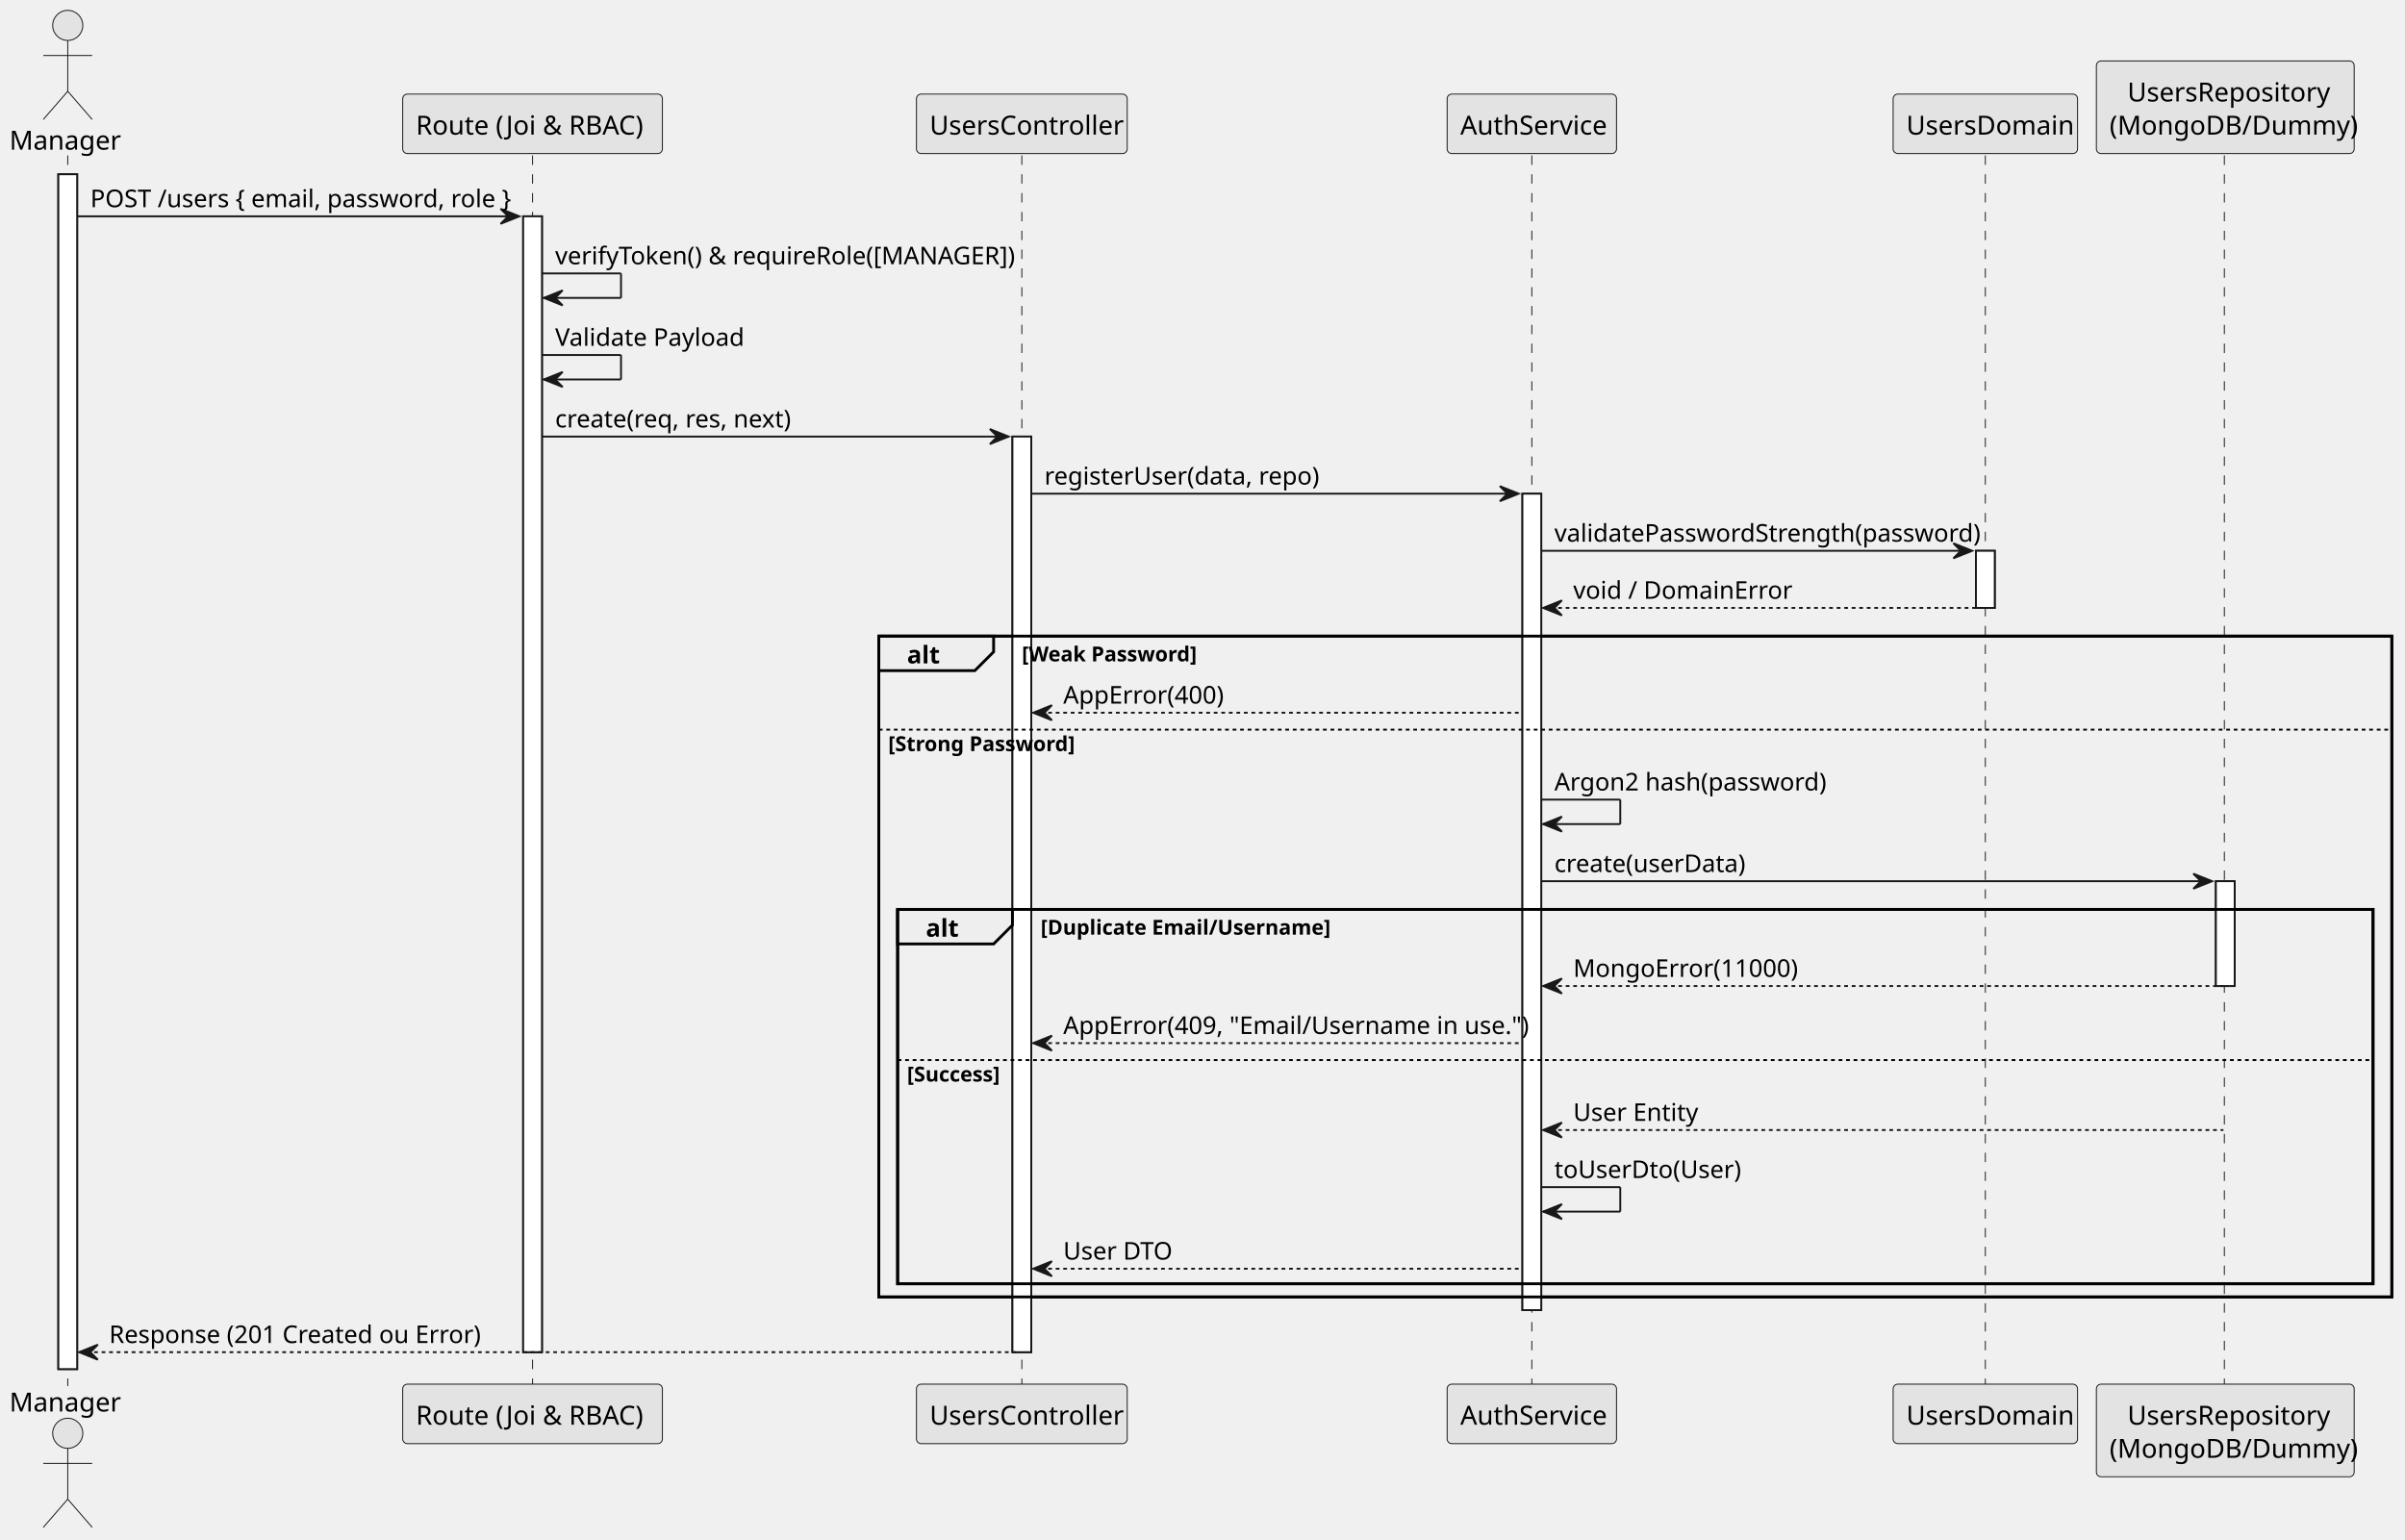
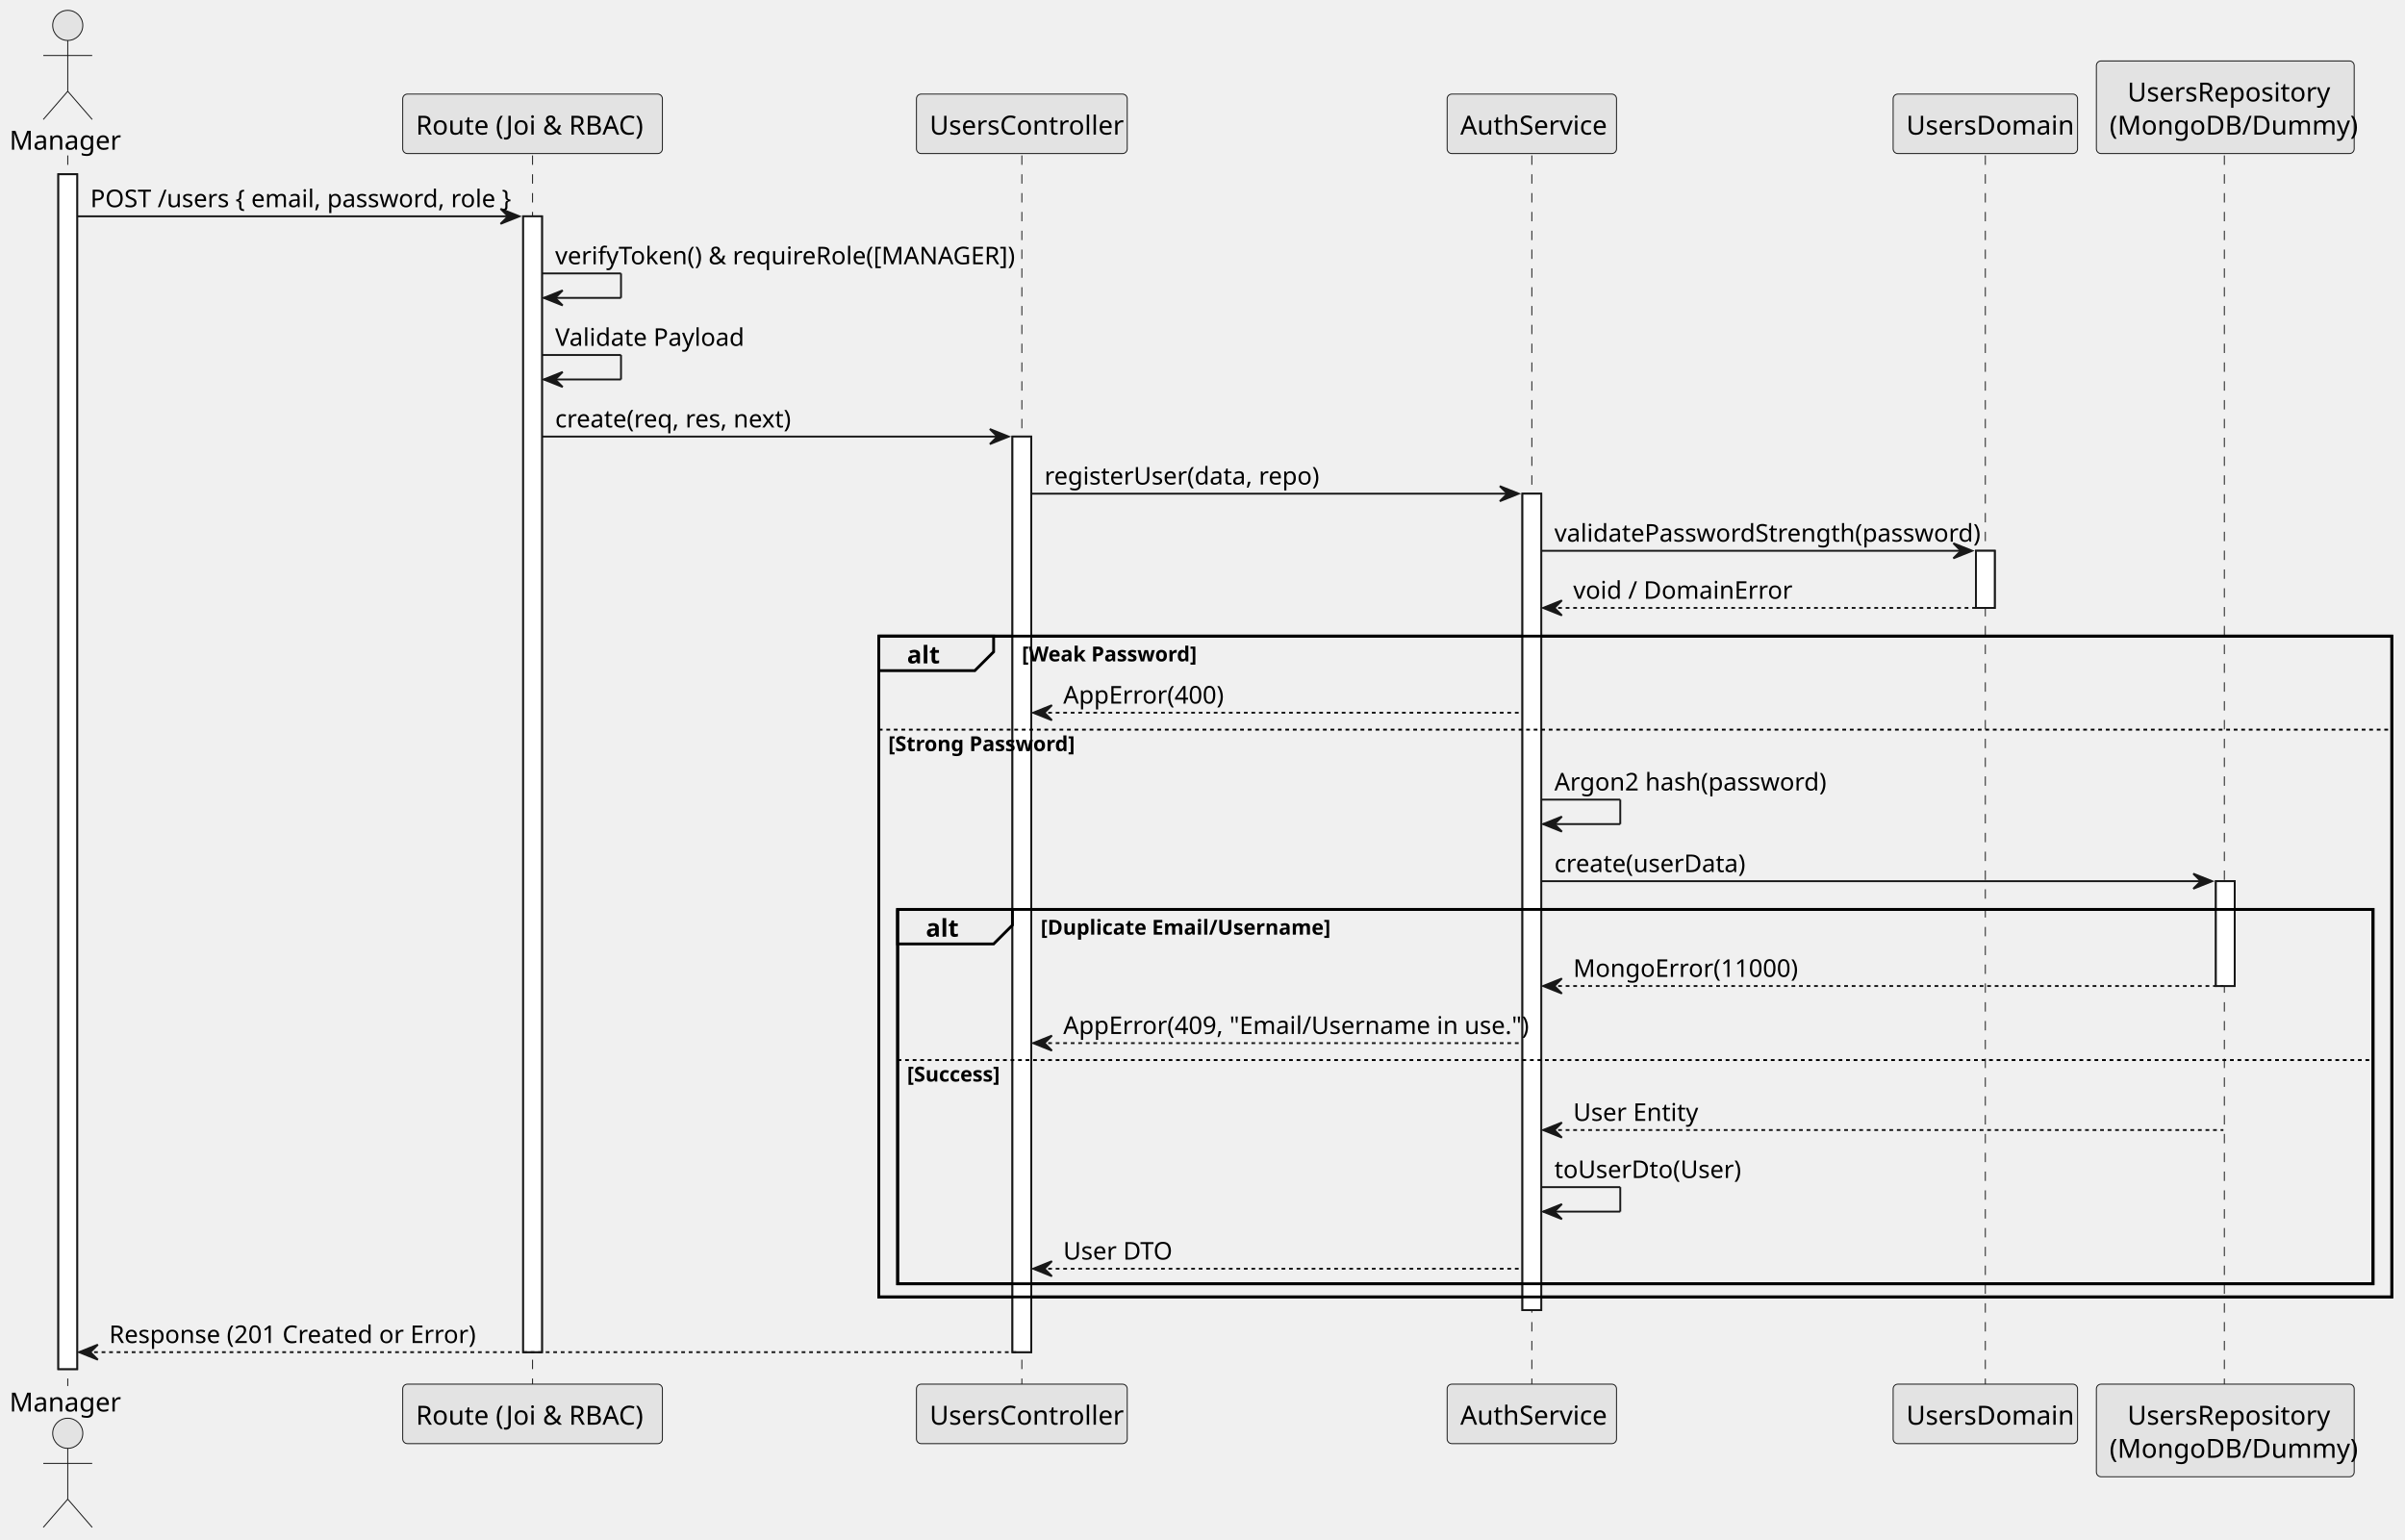
<svg xmlns="http://www.w3.org/2000/svg" contentStyleType="text/css" height="818px" preserveAspectRatio="none" style="width:1278px;height:818px;background:#FFFFFF;" version="1.1" viewBox="0 0 1278 818" width="1278px" zoomAndPan="magnify">
  <defs />
  <g>
    <rect fill="#FFFFFF" height="635" style="stroke:#181818;stroke-width:1.0;" width="10" x="31" y="92.609" />
    <rect fill="#FFFFFF" height="603.648" style="stroke:#181818;stroke-width:1.0;" width="10" x="278" y="114.961" />
    <rect fill="#FFFFFF" height="486.594" style="stroke:#181818;stroke-width:1.0;" width="10" x="538" y="232.016" />
    <rect fill="#FFFFFF" height="433.891" style="stroke:#181818;stroke-width:1.0;" width="10" x="809" y="262.367" />
    <rect fill="#FFFFFF" height="30.352" style="stroke:#181818;stroke-width:1.0;" width="10" x="1050" y="292.719" />
    <rect fill="#FFFFFF" height="55.703" style="stroke:#181818;stroke-width:1.0;" width="10" x="1177.5" y="468.312" />
    <rect fill="none" height="351.188" style="stroke:#000000;stroke-width:1.5;" width="804" x="467" y="338.07" />
    <rect fill="none" height="198.945" style="stroke:#000000;stroke-width:1.5;" width="784" x="477" y="483.312" />
    <line style="stroke:#181818;stroke-width:0.5;stroke-dasharray:5.0,5.0;" x1="36" x2="36" y1="82.609" y2="736.609" />
    <line style="stroke:#181818;stroke-width:0.5;stroke-dasharray:5.0,5.0;" x1="283" x2="283" y1="82.609" y2="736.609" />
    <line style="stroke:#181818;stroke-width:0.5;stroke-dasharray:5.0,5.0;" x1="543" x2="543" y1="82.609" y2="736.609" />
    <line style="stroke:#181818;stroke-width:0.5;stroke-dasharray:5.0,5.0;" x1="814" x2="814" y1="82.609" y2="736.609" />
    <line style="stroke:#181818;stroke-width:0.5;stroke-dasharray:5.0,5.0;" x1="1055" x2="1055" y1="82.609" y2="736.609" />
    <line style="stroke:#181818;stroke-width:0.5;stroke-dasharray:5.0,5.0;" x1="1182" x2="1182" y1="82.609" y2="736.609" />
    <text fill="#000000" font-family="FG Virgil" font-size="14" lengthAdjust="spacing" textLength="56" x="5" y="79.533">Manager</text>
    <ellipse cx="36" cy="13.5" fill="#E3E3E3" rx="8" ry="8" style="stroke:#181818;stroke-width:0.5;" />
    <path d="M36,21.5 L36,48.5 M23,29.5 L49,29.5 M36,48.5 L23,63.5 M36,48.5 L49,63.5 " fill="none" style="stroke:#181818;stroke-width:0.5;" />
    <text fill="#000000" font-family="FG Virgil" font-size="14" lengthAdjust="spacing" textLength="56" x="5" y="750.143">Manager</text>
    <ellipse cx="36" cy="761.719" fill="#E3E3E3" rx="8" ry="8" style="stroke:#181818;stroke-width:0.5;" />
    <path d="M36,769.719 L36,796.719 M23,777.719 L49,777.719 M36,796.719 L23,811.719 M36,796.719 L49,811.719 " fill="none" style="stroke:#181818;stroke-width:0.5;" />
    <rect fill="#E3E3E3" height="31.609" rx="2.5" ry="2.5" style="stroke:#181818;stroke-width:0.5;" width="138" x="214" y="50" />
    <text fill="#000000" font-family="FG Virgil" font-size="14" lengthAdjust="spacing" textLength="124" x="221" y="71.533">Route (Joi &amp; RBAC)</text>
    <rect fill="#E3E3E3" height="31.609" rx="2.5" ry="2.5" style="stroke:#181818;stroke-width:0.5;" width="138" x="214" y="735.609" />
    <text fill="#000000" font-family="FG Virgil" font-size="14" lengthAdjust="spacing" textLength="124" x="221" y="757.143">Route (Joi &amp; RBAC)</text>
    <rect fill="#E3E3E3" height="31.609" rx="2.5" ry="2.5" style="stroke:#181818;stroke-width:0.5;" width="112" x="487" y="50" />
    <text fill="#000000" font-family="FG Virgil" font-size="14" lengthAdjust="spacing" textLength="98" x="494" y="71.533">UsersController</text>
    <rect fill="#E3E3E3" height="31.609" rx="2.5" ry="2.5" style="stroke:#181818;stroke-width:0.5;" width="112" x="487" y="735.609" />
    <text fill="#000000" font-family="FG Virgil" font-size="14" lengthAdjust="spacing" textLength="98" x="494" y="757.143">UsersController</text>
    <rect fill="#E3E3E3" height="31.609" rx="2.5" ry="2.5" style="stroke:#181818;stroke-width:0.5;" width="90" x="769" y="50" />
    <text fill="#000000" font-family="FG Virgil" font-size="14" lengthAdjust="spacing" textLength="76" x="776" y="71.533">AuthService</text>
    <rect fill="#E3E3E3" height="31.609" rx="2.5" ry="2.5" style="stroke:#181818;stroke-width:0.5;" width="90" x="769" y="735.609" />
    <text fill="#000000" font-family="FG Virgil" font-size="14" lengthAdjust="spacing" textLength="76" x="776" y="757.143">AuthService</text>
    <rect fill="#E3E3E3" height="31.609" rx="2.5" ry="2.5" style="stroke:#181818;stroke-width:0.5;" width="98" x="1006" y="50" />
    <text fill="#000000" font-family="FG Virgil" font-size="14" lengthAdjust="spacing" textLength="84" x="1013" y="71.533">UsersDomain</text>
    <rect fill="#E3E3E3" height="31.609" rx="2.5" ry="2.5" style="stroke:#181818;stroke-width:0.5;" width="98" x="1006" y="735.609" />
    <text fill="#000000" font-family="FG Virgil" font-size="14" lengthAdjust="spacing" textLength="84" x="1013" y="757.143">UsersDomain</text>
    <rect fill="#E3E3E3" height="49.219" rx="2.5" ry="2.5" style="stroke:#181818;stroke-width:0.5;" width="137" x="1114" y="32.391" />
    <text fill="#000000" font-family="FG Virgil" font-size="14" lengthAdjust="spacing" textLength="104" x="1130.5" y="53.924">UsersRepository</text>
    <text fill="#000000" font-family="FG Virgil" font-size="14" lengthAdjust="spacing" textLength="123" x="1121" y="71.533">(MongoDB/Dummy)</text>
    <rect fill="#E3E3E3" height="49.219" rx="2.5" ry="2.5" style="stroke:#181818;stroke-width:0.5;" width="137" x="1114" y="735.609" />
    <text fill="#000000" font-family="FG Virgil" font-size="14" lengthAdjust="spacing" textLength="104" x="1130.5" y="757.143">UsersRepository</text>
    <text fill="#000000" font-family="FG Virgil" font-size="14" lengthAdjust="spacing" textLength="123" x="1121" y="774.752">(MongoDB/Dummy)</text>
    <rect fill="#FFFFFF" height="635" style="stroke:#181818;stroke-width:1.0;" width="10" x="31" y="92.609" />
    <rect fill="#FFFFFF" height="603.648" style="stroke:#181818;stroke-width:1.0;" width="10" x="278" y="114.961" />
    <rect fill="#FFFFFF" height="486.594" style="stroke:#181818;stroke-width:1.0;" width="10" x="538" y="232.016" />
    <rect fill="#FFFFFF" height="433.891" style="stroke:#181818;stroke-width:1.0;" width="10" x="809" y="262.367" />
    <rect fill="#FFFFFF" height="30.352" style="stroke:#181818;stroke-width:1.0;" width="10" x="1050" y="292.719" />
    <rect fill="#FFFFFF" height="55.703" style="stroke:#181818;stroke-width:1.0;" width="10" x="1177.5" y="468.312" />
    <polygon fill="#181818" points="266,110.961,276,114.961,266,118.961,270,114.961" style="stroke:#181818;stroke-width:1.0;" />
    <line style="stroke:#181818;stroke-width:1.0;" x1="41" x2="272" y1="114.961" y2="114.961" />
    <text fill="#000000" font-family="FG Virgil" font-size="13" lengthAdjust="spacing" textLength="218" x="48" y="110.105">POST /users { email, password, role }</text>
    <line style="stroke:#181818;stroke-width:1.0;" x1="288" x2="330" y1="145.312" y2="145.312" />
    <line style="stroke:#181818;stroke-width:1.0;" x1="330" x2="330" y1="145.312" y2="158.312" />
    <line style="stroke:#181818;stroke-width:1.0;" x1="289" x2="330" y1="158.312" y2="158.312" />
    <polygon fill="#181818" points="299,154.312,289,158.312,299,162.312,295,158.312" style="stroke:#181818;stroke-width:1.0;" />
    <text fill="#000000" font-family="FG Virgil" font-size="13" lengthAdjust="spacing" textLength="236" x="295" y="140.456">verifyToken() &amp; requireRole([MANAGER])</text>
    <line style="stroke:#181818;stroke-width:1.0;" x1="288" x2="330" y1="188.664" y2="188.664" />
    <line style="stroke:#181818;stroke-width:1.0;" x1="330" x2="330" y1="188.664" y2="201.664" />
    <line style="stroke:#181818;stroke-width:1.0;" x1="289" x2="330" y1="201.664" y2="201.664" />
    <polygon fill="#181818" points="299,197.664,289,201.664,299,205.664,295,201.664" style="stroke:#181818;stroke-width:1.0;" />
    <text fill="#000000" font-family="FG Virgil" font-size="13" lengthAdjust="spacing" textLength="98" x="295" y="183.808">Validate Payload</text>
    <polygon fill="#181818" points="526,228.016,536,232.016,526,236.016,530,232.016" style="stroke:#181818;stroke-width:1.0;" />
    <line style="stroke:#181818;stroke-width:1.0;" x1="288" x2="532" y1="232.016" y2="232.016" />
    <text fill="#000000" font-family="FG Virgil" font-size="13" lengthAdjust="spacing" textLength="121" x="295" y="227.159">create(req, res, next)</text>
    <polygon fill="#181818" points="797,258.367,807,262.367,797,266.367,801,262.367" style="stroke:#181818;stroke-width:1.0;" />
    <line style="stroke:#181818;stroke-width:1.0;" x1="548" x2="803" y1="262.367" y2="262.367" />
    <text fill="#000000" font-family="FG Virgil" font-size="13" lengthAdjust="spacing" textLength="136" x="555" y="257.511">registerUser(data, repo)</text>
    <polygon fill="#181818" points="1038,288.719,1048,292.719,1038,296.719,1042,292.719" style="stroke:#181818;stroke-width:1.0;" />
    <line style="stroke:#181818;stroke-width:1.0;" x1="819" x2="1044" y1="292.719" y2="292.719" />
    <text fill="#000000" font-family="FG Virgil" font-size="13" lengthAdjust="spacing" textLength="212" x="826" y="287.862">validatePasswordStrength(password)</text>
    <polygon fill="#181818" points="830,319.07,820,323.07,830,327.07,826,323.07" style="stroke:#181818;stroke-width:1.0;" />
    <line style="stroke:#181818;stroke-width:1.0;stroke-dasharray:2.0,2.0;" x1="824" x2="1054" y1="323.07" y2="323.07" />
    <text fill="#000000" font-family="FG Virgil" font-size="13" lengthAdjust="spacing" textLength="106" x="836" y="318.214">void / DomainError</text>
    <path d="M467,338.07 L528,338.07 L528,346.422 L518,356.422 L467,356.422 L467,338.07 " fill="#EEEEEE" style="stroke:#000000;stroke-width:1.5;" />
    <rect fill="none" height="351.188" style="stroke:#000000;stroke-width:1.5;" width="804" x="467" y="338.07" />
    <text fill="#000000" font-family="FG Virgil" font-size="13" font-weight="bold" lengthAdjust="spacing" textLength="16" x="482" y="352.565">alt</text>
    <text fill="#000000" font-family="FG Virgil" font-size="11" font-weight="bold" lengthAdjust="spacing" textLength="97" x="543" y="351.489">[Weak Password]</text>
    <polygon fill="#181818" points="559,374.773,549,378.773,559,382.773,555,378.773" style="stroke:#181818;stroke-width:1.0;" />
    <line style="stroke:#181818;stroke-width:1.0;stroke-dasharray:2.0,2.0;" x1="553" x2="808" y1="378.773" y2="378.773" />
    <text fill="#000000" font-family="FG Virgil" font-size="13" lengthAdjust="spacing" textLength="80" x="565" y="373.917">AppError(400)</text>
    <line style="stroke:#000000;stroke-width:1.0;stroke-dasharray:2.0,2.0;" x1="467" x2="1271" y1="387.773" y2="387.773" />
    <text fill="#000000" font-family="FG Virgil" font-size="11" font-weight="bold" lengthAdjust="spacing" textLength="104" x="472" y="399.192">[Strong Password]</text>
    <line style="stroke:#181818;stroke-width:1.0;" x1="819" x2="861" y1="424.961" y2="424.961" />
    <line style="stroke:#181818;stroke-width:1.0;" x1="861" x2="861" y1="424.961" y2="437.961" />
    <line style="stroke:#181818;stroke-width:1.0;" x1="820" x2="861" y1="437.961" y2="437.961" />
    <polygon fill="#181818" points="830,433.961,820,437.961,830,441.961,826,437.961" style="stroke:#181818;stroke-width:1.0;" />
    <text fill="#000000" font-family="FG Virgil" font-size="13" lengthAdjust="spacing" textLength="136" x="826" y="420.104">Argon2 hash(password)</text>
    <polygon fill="#181818" points="1165.5,464.312,1175.5,468.312,1165.5,472.312,1169.5,468.312" style="stroke:#181818;stroke-width:1.0;" />
    <line style="stroke:#181818;stroke-width:1.0;" x1="819" x2="1171.5" y1="468.312" y2="468.312" />
    <text fill="#000000" font-family="FG Virgil" font-size="13" lengthAdjust="spacing" textLength="96" x="826" y="463.456">create(userData)</text>
    <path d="M477,483.312 L538,483.312 L538,491.664 L528,501.664 L477,501.664 L477,483.312 " fill="#EEEEEE" style="stroke:#000000;stroke-width:1.5;" />
    <rect fill="none" height="198.945" style="stroke:#000000;stroke-width:1.5;" width="784" x="477" y="483.312" />
    <text fill="#000000" font-family="FG Virgil" font-size="13" font-weight="bold" lengthAdjust="spacing" textLength="16" x="492" y="497.808">alt</text>
    <text fill="#000000" font-family="FG Virgil" font-size="11" font-weight="bold" lengthAdjust="spacing" textLength="150" x="553" y="496.731">[Duplicate Email/Username]</text>
    <polygon fill="#181818" points="830,520.016,820,524.016,830,528.016,826,524.016" style="stroke:#181818;stroke-width:1.0;" />
    <line style="stroke:#181818;stroke-width:1.0;stroke-dasharray:2.0,2.0;" x1="824" x2="1181.5" y1="524.016" y2="524.016" />
    <text fill="#000000" font-family="FG Virgil" font-size="13" lengthAdjust="spacing" textLength="110" x="836" y="519.159">MongoError(11000)</text>
    <polygon fill="#181818" points="559,550.367,549,554.367,559,558.367,555,554.367" style="stroke:#181818;stroke-width:1.0;" />
    <line style="stroke:#181818;stroke-width:1.0;stroke-dasharray:2.0,2.0;" x1="553" x2="808" y1="554.367" y2="554.367" />
    <text fill="#000000" font-family="FG Virgil" font-size="13" lengthAdjust="spacing" textLength="237" x="565" y="549.511">AppError(409, "Email/Username in use.")</text>
    <line style="stroke:#000000;stroke-width:1.0;stroke-dasharray:2.0,2.0;" x1="477" x2="1261" y1="563.367" y2="563.367" />
    <text fill="#000000" font-family="FG Virgil" font-size="11" font-weight="bold" lengthAdjust="spacing" textLength="55" x="482" y="574.786">[Success]</text>
    <polygon fill="#181818" points="830,596.555,820,600.555,830,604.555,826,600.555" style="stroke:#181818;stroke-width:1.0;" />
    <line style="stroke:#181818;stroke-width:1.0;stroke-dasharray:2.0,2.0;" x1="824" x2="1181.5" y1="600.555" y2="600.555" />
    <text fill="#000000" font-family="FG Virgil" font-size="13" lengthAdjust="spacing" textLength="65" x="836" y="595.698">User Entity</text>
    <line style="stroke:#181818;stroke-width:1.0;" x1="819" x2="861" y1="630.906" y2="630.906" />
    <line style="stroke:#181818;stroke-width:1.0;" x1="861" x2="861" y1="630.906" y2="643.906" />
    <line style="stroke:#181818;stroke-width:1.0;" x1="820" x2="861" y1="643.906" y2="643.906" />
    <polygon fill="#181818" points="830,639.906,820,643.906,830,647.906,826,643.906" style="stroke:#181818;stroke-width:1.0;" />
    <text fill="#000000" font-family="FG Virgil" font-size="13" lengthAdjust="spacing" textLength="93" x="826" y="626.05">toUserDto(User)</text>
    <polygon fill="#181818" points="559,670.258,549,674.258,559,678.258,555,674.258" style="stroke:#181818;stroke-width:1.0;" />
    <line style="stroke:#181818;stroke-width:1.0;stroke-dasharray:2.0,2.0;" x1="553" x2="808" y1="674.258" y2="674.258" />
    <text fill="#000000" font-family="FG Virgil" font-size="13" lengthAdjust="spacing" textLength="57" x="565" y="669.401">User DTO</text>
    <polygon fill="#181818" points="52,714.609,42,718.609,52,722.609,48,718.609" style="stroke:#181818;stroke-width:1.0;" />
    <line style="stroke:#181818;stroke-width:1.0;stroke-dasharray:2.0,2.0;" x1="46" x2="542" y1="718.609" y2="718.609" />
-     <text fill="#000000" font-family="FG Virgil" font-size="13" lengthAdjust="spacing" textLength="190" x="58" y="713.753">Response (201 Created ou Error)</text>
+     <text fill="#000000" font-family="FG Virgil" font-size="13" lengthAdjust="spacing" textLength="187" x="58" y="713.753">Response (201 Created or Error)</text>
  </g>
</svg>
